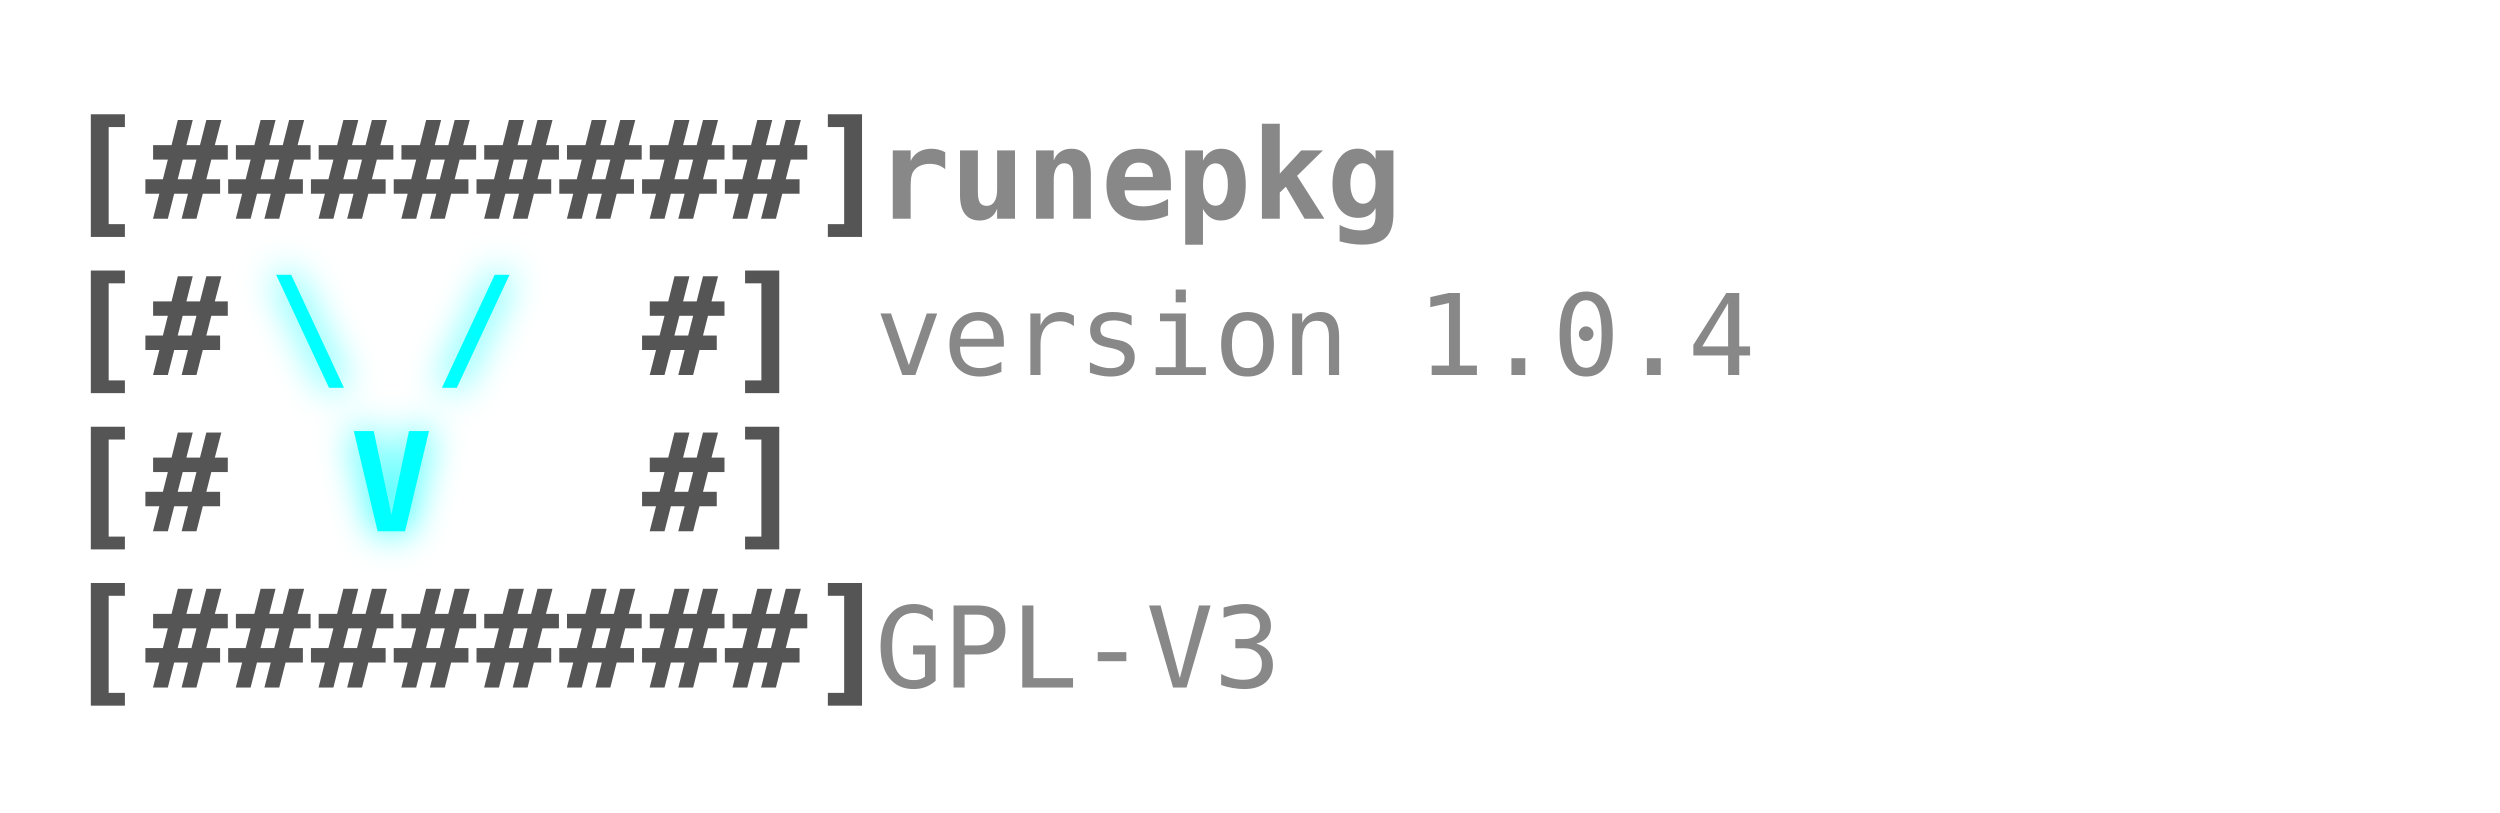
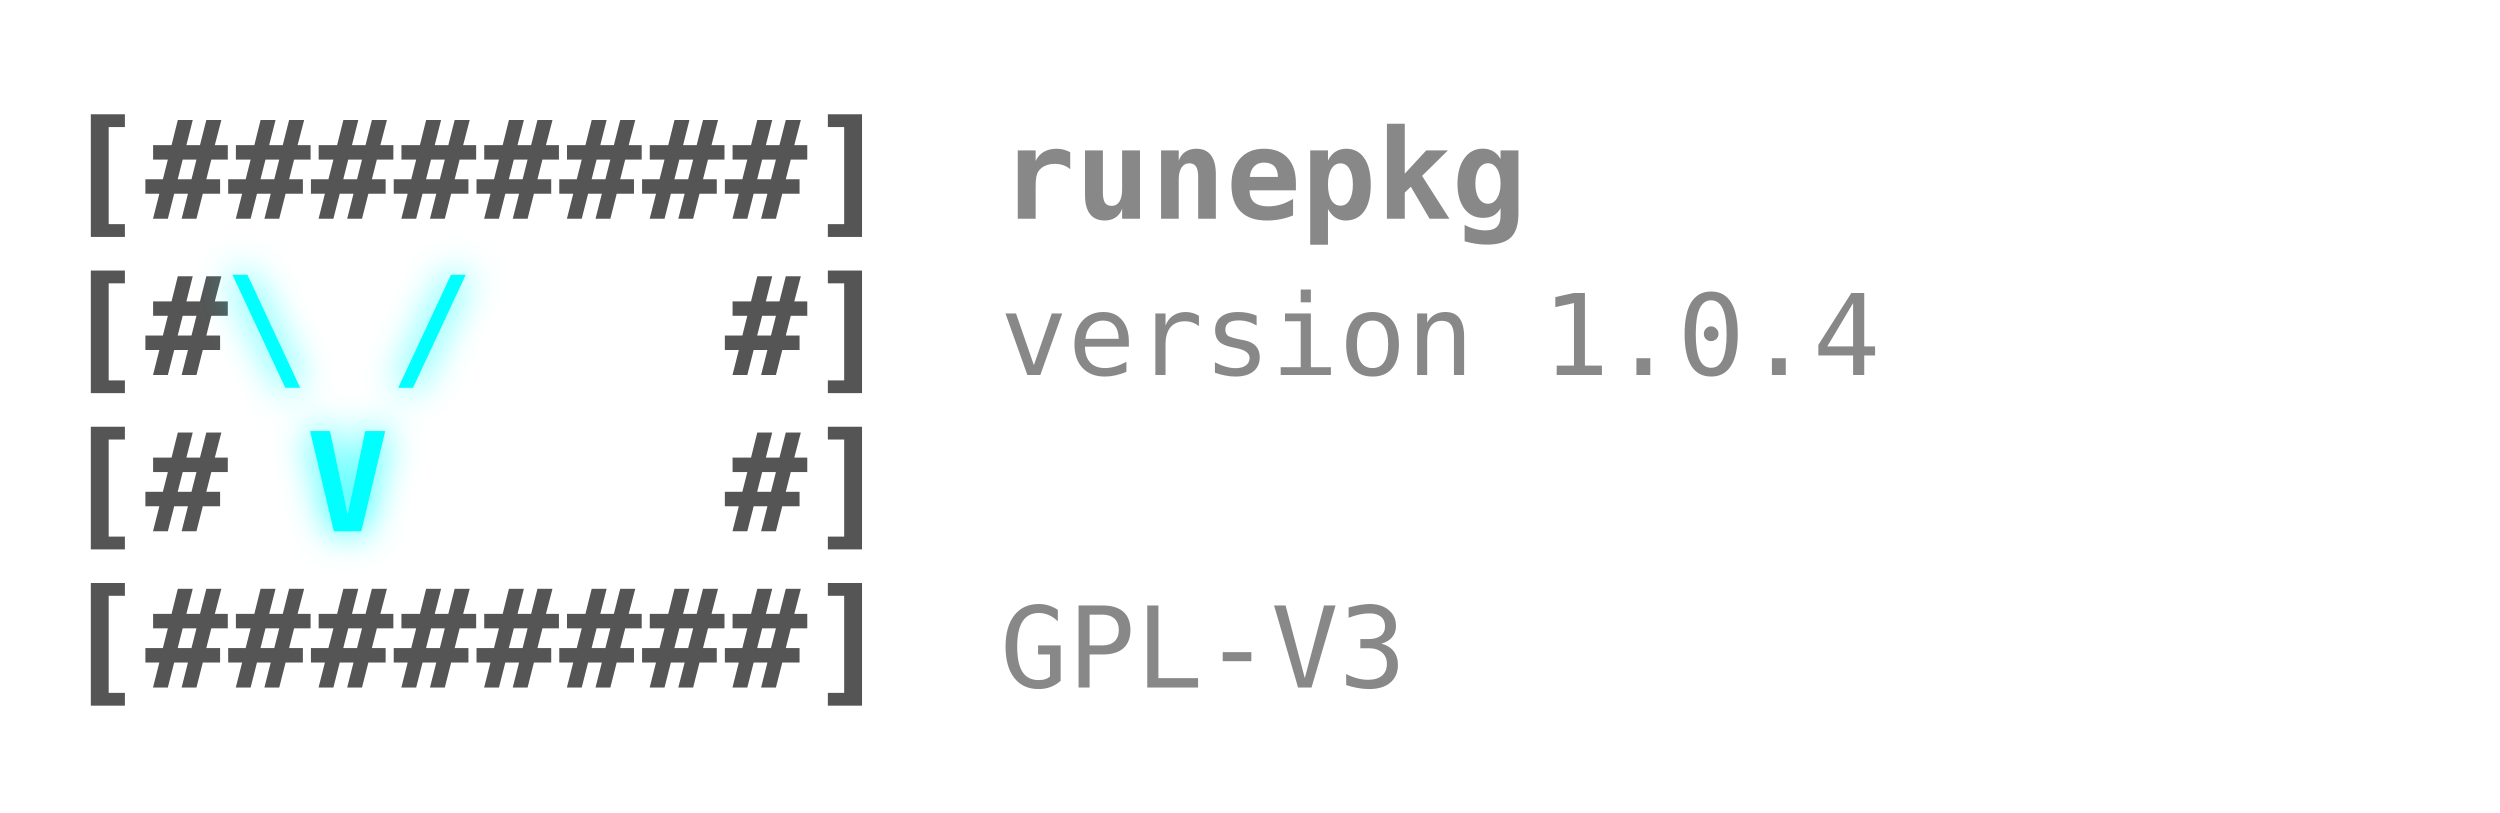
<svg xmlns="http://www.w3.org/2000/svg" width="400" height="130">
  <rect width="100%" height="100%" fill="transparent" />
  <text x="10" y="35" font-family="monospace" font-weight="bold" font-size="22" fill="#555555" xml:space="preserve">[########]</text>
-   <text x="10" y="60" font-family="monospace" font-weight="bold" font-size="22" fill="#555555" xml:space="preserve">[#     #]</text>
-   <text x="10" y="85" font-family="monospace" font-weight="bold" font-size="22" fill="#555555" xml:space="preserve">[#     #]</text>
+   <text x="10" y="60" font-family="monospace" font-weight="bold" font-size="22" fill="#555555" xml:space="preserve">[#      #]</text>
+   <text x="10" y="85" font-family="monospace" font-weight="bold" font-size="22" fill="#555555" xml:space="preserve">[#      #]</text>
  <text x="10" y="110" font-family="monospace" font-weight="bold" font-size="22" fill="#555555" xml:space="preserve">[########]</text>
-   <text x="43" y="60" font-family="monospace" font-weight="bold" font-size="22" fill="#00ffff" style="filter: drop-shadow(0 0 3px #00ffff);"> \ /</text>
-   <text x="56" y="85" font-family="monospace" font-weight="bold" font-size="22" fill="#00ffff" style="filter: drop-shadow(0 0 3px #00ffff);"> V</text>
-   <text x="140" y="35" font-family="monospace" font-weight="bold" font-size="20" fill="#888888">runepkg</text>
-   <text x="140" y="60" font-family="monospace" font-size="18" fill="#888888">version 1.0.4</text>
-   <text x="140" y="110" font-family="monospace" font-size="18" fill="#888888">GPL-V3</text>
+   <text x="36" y="60" font-family="monospace" font-weight="bold" font-size="22" fill="#00ffff" style="filter: drop-shadow(0 0 3px #00ffff);"> \ /</text>
+   <text x="49" y="85" font-family="monospace" font-weight="bold" font-size="22" fill="#00ffff" style="filter: drop-shadow(0 0 3px #00ffff);">  V</text>
+   <text x="160" y="35" font-family="monospace" font-weight="bold" font-size="20" fill="#888888">runepkg</text>
+   <text x="160" y="60" font-family="monospace" font-size="18" fill="#888888">version 1.0.4</text>
+   <text x="160" y="110" font-family="monospace" font-size="18" fill="#888888">GPL-V3</text>
</svg>
